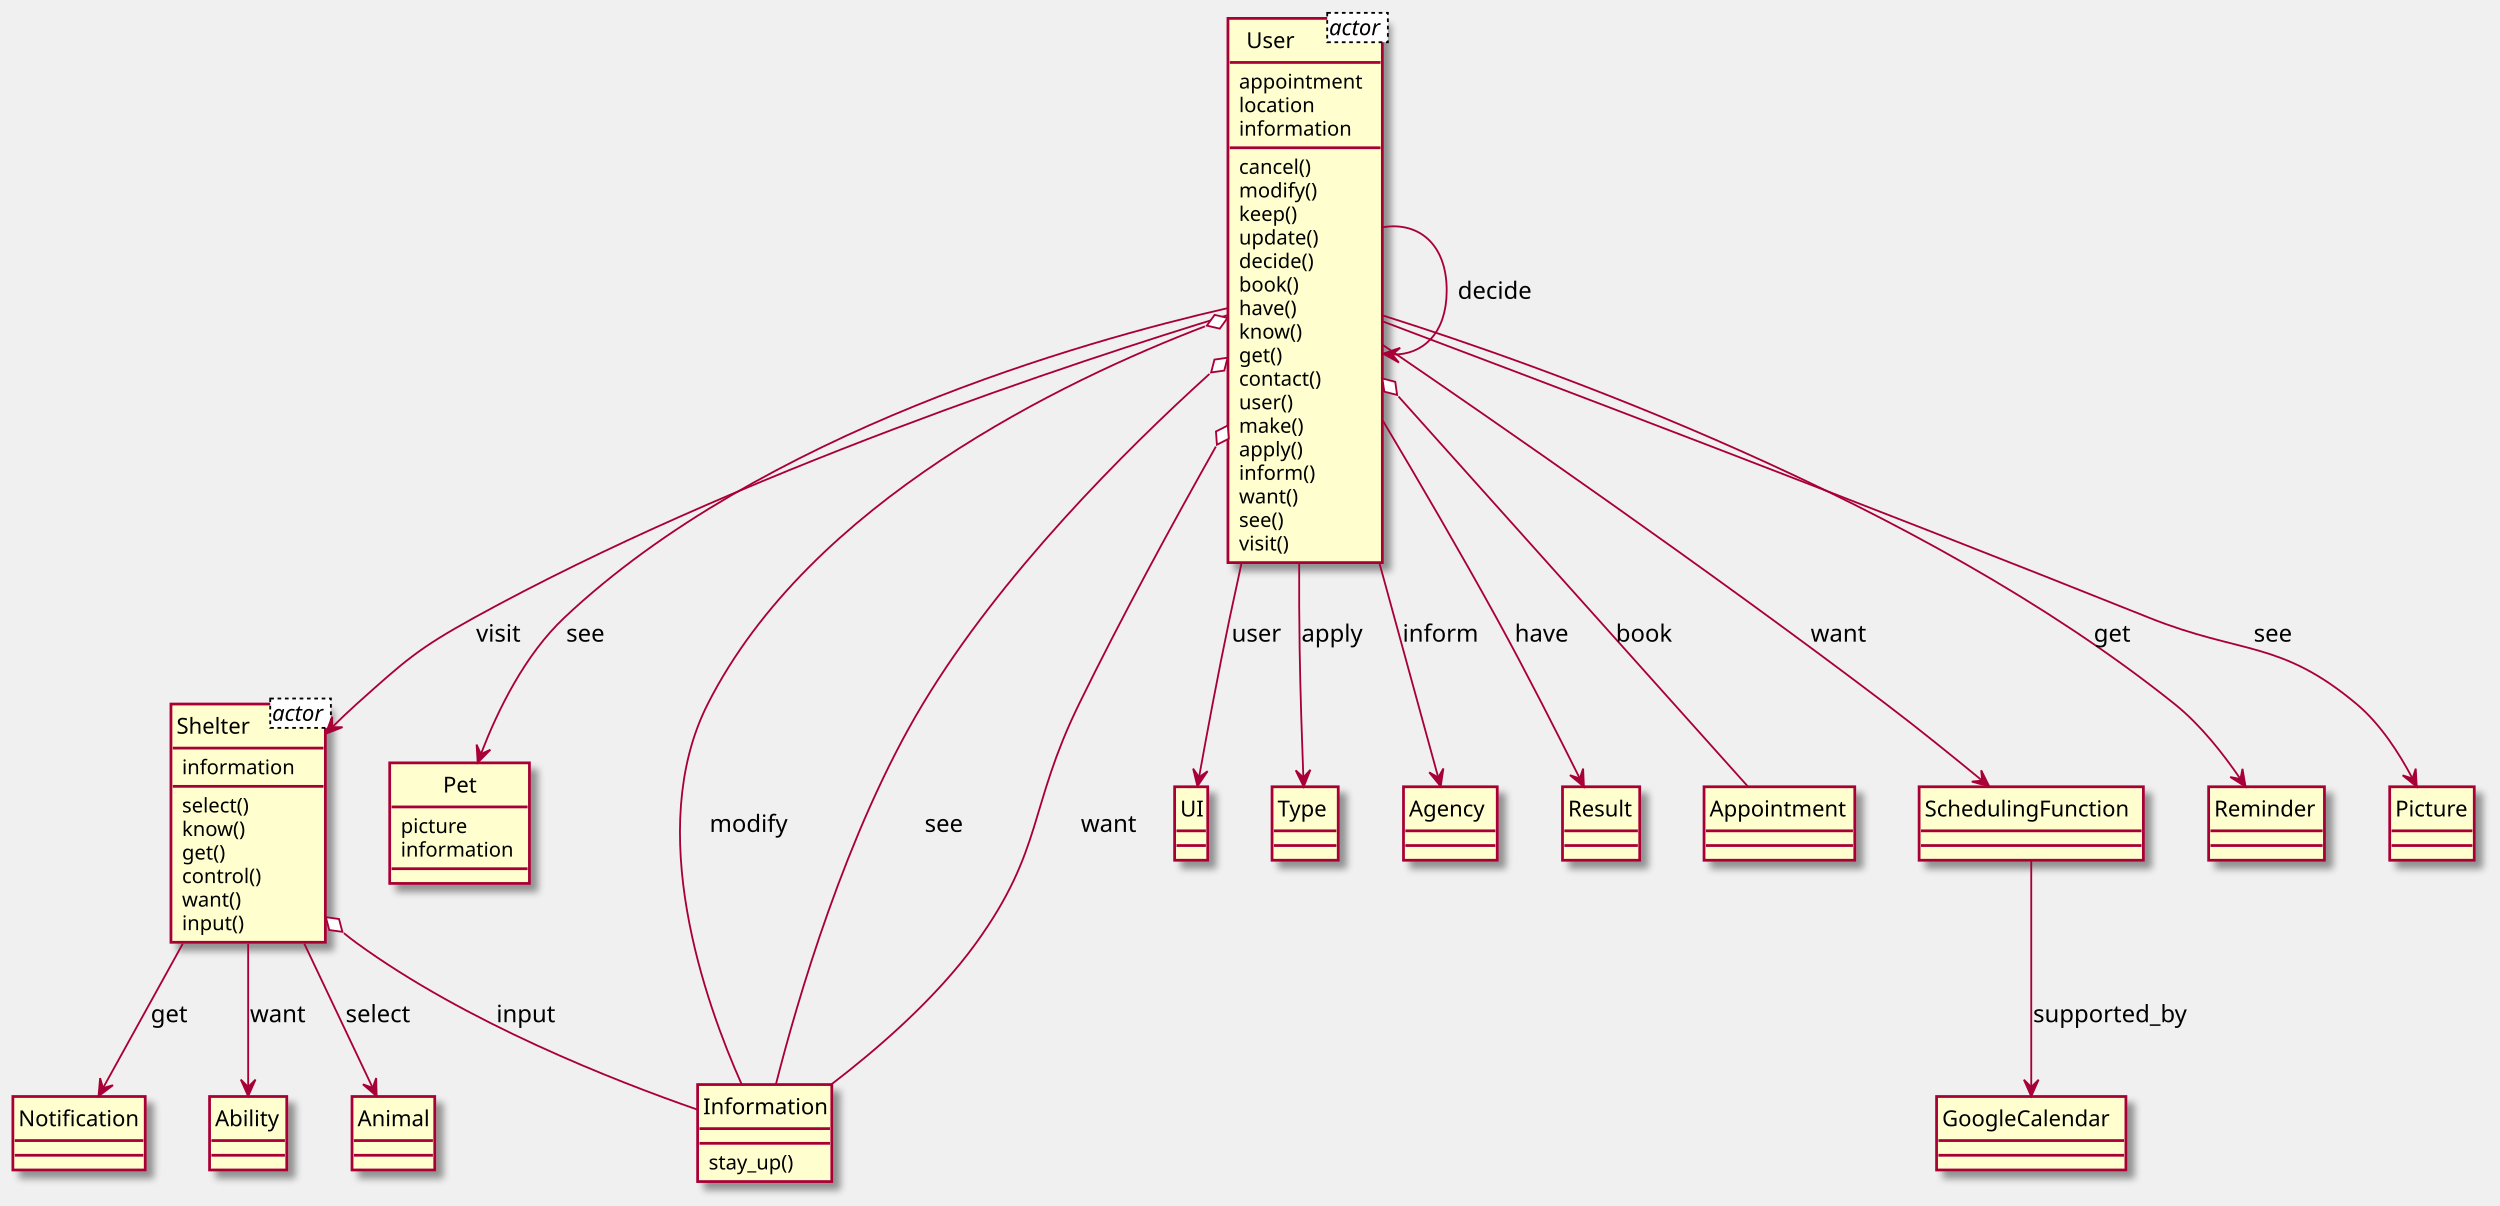
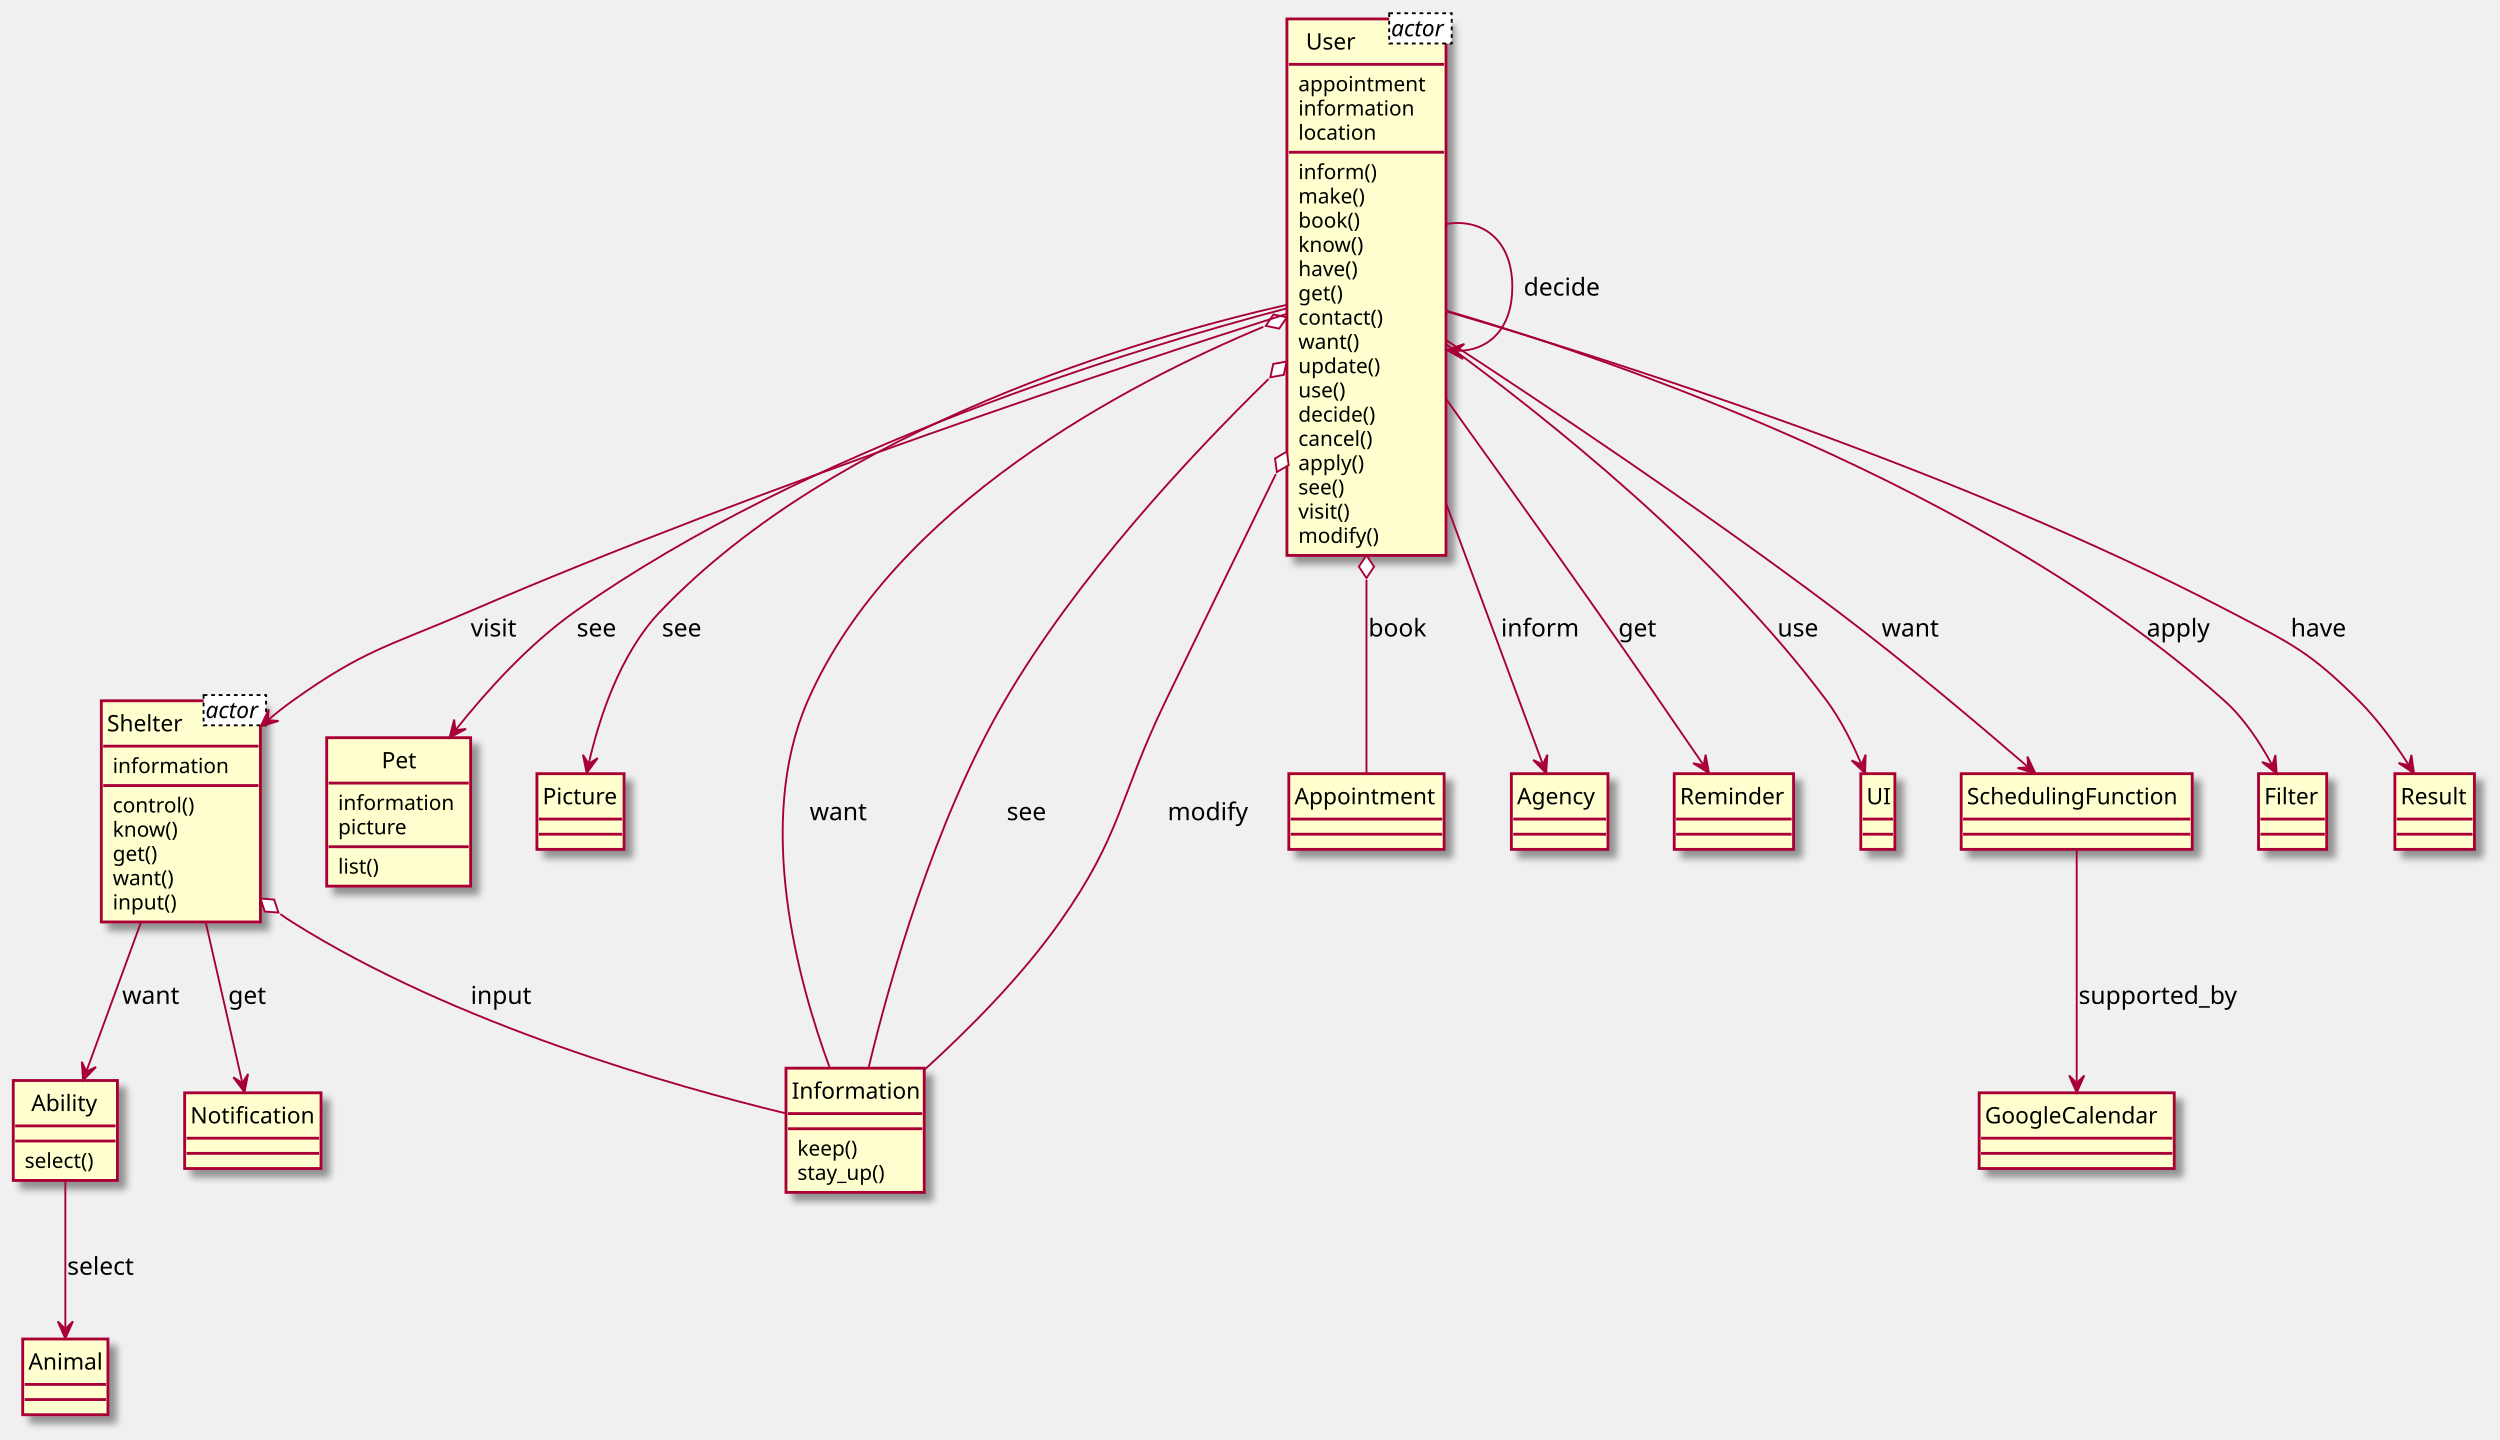
- <svg xmlns="http://www.w3.org/2000/svg" contentScriptType="application/ecmascript" contentStyleType="text/css" height="656px" preserveAspectRatio="none" style="width:1360px;height:656px;background:#FFFFFF;" version="1.1" viewBox="0 0 1360 656" width="1360px" zoomAndPan="magnify">
+ <svg xmlns="http://www.w3.org/2000/svg" contentScriptType="application/ecmascript" contentStyleType="text/css" height="760px" preserveAspectRatio="none" style="width:1320px;height:760px;background:#FFFFFF;" version="1.1" viewBox="0 0 1320 760" width="1320px" zoomAndPan="magnify">
  <defs>
-     <filter height="300%" id="f149f19pholn33" width="300%" x="-1" y="-1">
+     <filter height="300%" id="femc61c8u3gr9" width="300%" x="-1" y="-1">
      <feGaussianBlur result="blurOut" stdDeviation="2.0" />
      <feColorMatrix in="blurOut" result="blurOut2" type="matrix" values="0 0 0 0 0 0 0 0 0 0 0 0 0 0 0 0 0 0 .4 0" />
      <feOffset dx="4.0" dy="4.0" in="blurOut2" result="blurOut3" />
      <feBlend in="SourceGraphic" in2="blurOut3" mode="normal" />
    </filter>
  </defs>
  <g>
-     <rect codeLine="14" fill="#FEFECE" filter="url(#f149f19pholn33)" height="296.062" id="User" style="stroke:#A80036;stroke-width:1.5;" width="84" x="668" y="10" />
-     <text fill="#000000" font-family="sans-serif" font-size="12" lengthAdjust="spacing" textLength="29" x="678" y="26.139">User</text>
-     <rect fill="#FFFFFF" height="15.969" style="stroke:#000000;stroke-width:1.0;stroke-dasharray:2.0,2.0;" width="33" x="722" y="7" />
-     <text fill="#000000" font-family="sans-serif" font-size="12" font-style="italic" lengthAdjust="spacing" textLength="31" x="723" y="19.139">actor</text>
-     <line style="stroke:#A80036;stroke-width:1.5;" x1="669" x2="751" y1="33.969" y2="33.969" />
-     <text fill="#000000" font-family="sans-serif" font-size="11" lengthAdjust="spacing" textLength="72" x="674" y="48.179">appointment</text>
-     <text fill="#000000" font-family="sans-serif" font-size="11" lengthAdjust="spacing" textLength="44" x="674" y="60.984">location</text>
-     <text fill="#000000" font-family="sans-serif" font-size="11" lengthAdjust="spacing" textLength="64" x="674" y="73.789">information</text>
-     <line style="stroke:#A80036;stroke-width:1.5;" x1="669" x2="751" y1="80.383" y2="80.383" />
-     <text fill="#000000" font-family="sans-serif" font-size="11" lengthAdjust="spacing" textLength="45" x="674" y="94.593">cancel()</text>
-     <text fill="#000000" font-family="sans-serif" font-size="11" lengthAdjust="spacing" textLength="47" x="674" y="107.398">modify()</text>
-     <text fill="#000000" font-family="sans-serif" font-size="11" lengthAdjust="spacing" textLength="37" x="674" y="120.203">keep()</text>
-     <text fill="#000000" font-family="sans-serif" font-size="11" lengthAdjust="spacing" textLength="48" x="674" y="133.007">update()</text>
-     <text fill="#000000" font-family="sans-serif" font-size="11" lengthAdjust="spacing" textLength="47" x="674" y="145.812">decide()</text>
-     <text fill="#000000" font-family="sans-serif" font-size="11" lengthAdjust="spacing" textLength="35" x="674" y="158.617">book()</text>
-     <text fill="#000000" font-family="sans-serif" font-size="11" lengthAdjust="spacing" textLength="37" x="674" y="171.421">have()</text>
-     <text fill="#000000" font-family="sans-serif" font-size="11" lengthAdjust="spacing" textLength="37" x="674" y="184.226">know()</text>
-     <text fill="#000000" font-family="sans-serif" font-size="11" lengthAdjust="spacing" textLength="27" x="674" y="197.031">get()</text>
-     <text fill="#000000" font-family="sans-serif" font-size="11" lengthAdjust="spacing" textLength="49" x="674" y="209.835">contact()</text>
-     <text fill="#000000" font-family="sans-serif" font-size="11" lengthAdjust="spacing" textLength="33" x="674" y="222.64">user()</text>
-     <text fill="#000000" font-family="sans-serif" font-size="11" lengthAdjust="spacing" textLength="40" x="674" y="235.445">make()</text>
-     <text fill="#000000" font-family="sans-serif" font-size="11" lengthAdjust="spacing" textLength="39" x="674" y="248.25">apply()</text>
-     <text fill="#000000" font-family="sans-serif" font-size="11" lengthAdjust="spacing" textLength="44" x="674" y="261.054">inform()</text>
-     <text fill="#000000" font-family="sans-serif" font-size="11" lengthAdjust="spacing" textLength="35" x="674" y="273.859">want()</text>
-     <text fill="#000000" font-family="sans-serif" font-size="11" lengthAdjust="spacing" textLength="30" x="674" y="286.664">see()</text>
-     <text fill="#000000" font-family="sans-serif" font-size="11" lengthAdjust="spacing" textLength="31" x="674" y="299.468">visit()</text>
-     <rect codeLine="38" fill="#FEFECE" filter="url(#f149f19pholn33)" height="129.602" id="Shelter" style="stroke:#A80036;stroke-width:1.5;" width="84" x="93" y="383" />
-     <text fill="#000000" font-family="sans-serif" font-size="12" lengthAdjust="spacing" textLength="43" x="96" y="399.139">Shelter</text>
-     <rect fill="#FFFFFF" height="15.969" style="stroke:#000000;stroke-width:1.0;stroke-dasharray:2.0,2.0;" width="33" x="147" y="380" />
-     <text fill="#000000" font-family="sans-serif" font-size="12" font-style="italic" lengthAdjust="spacing" textLength="31" x="148" y="392.139">actor</text>
-     <line style="stroke:#A80036;stroke-width:1.5;" x1="94" x2="176" y1="406.969" y2="406.969" />
-     <text fill="#000000" font-family="sans-serif" font-size="11" lengthAdjust="spacing" textLength="64" x="99" y="421.179">information</text>
-     <line style="stroke:#A80036;stroke-width:1.5;" x1="94" x2="176" y1="427.773" y2="427.773" />
-     <text fill="#000000" font-family="sans-serif" font-size="11" lengthAdjust="spacing" textLength="43" x="99" y="441.984">select()</text>
-     <text fill="#000000" font-family="sans-serif" font-size="11" lengthAdjust="spacing" textLength="37" x="99" y="454.789">know()</text>
-     <text fill="#000000" font-family="sans-serif" font-size="11" lengthAdjust="spacing" textLength="27" x="99" y="467.593">get()</text>
-     <text fill="#000000" font-family="sans-serif" font-size="11" lengthAdjust="spacing" textLength="46" x="99" y="480.398">control()</text>
-     <text fill="#000000" font-family="sans-serif" font-size="11" lengthAdjust="spacing" textLength="35" x="99" y="493.203">want()</text>
-     <text fill="#000000" font-family="sans-serif" font-size="11" lengthAdjust="spacing" textLength="36" x="99" y="506.007">input()</text>
-     <rect codeLine="10" fill="#FEFECE" filter="url(#f149f19pholn33)" height="65.578" id="Pet" style="stroke:#A80036;stroke-width:1.5;" width="76" x="212" y="415" />
-     <text fill="#000000" font-family="sans-serif" font-size="12" lengthAdjust="spacing" textLength="18" x="241" y="431.139">Pet</text>
-     <line style="stroke:#A80036;stroke-width:1.5;" x1="213" x2="287" y1="438.969" y2="438.969" />
-     <text fill="#000000" font-family="sans-serif" font-size="11" lengthAdjust="spacing" textLength="39" x="218" y="453.179">picture</text>
-     <text fill="#000000" font-family="sans-serif" font-size="11" lengthAdjust="spacing" textLength="64" x="218" y="465.984">information</text>
-     <line style="stroke:#A80036;stroke-width:1.5;" x1="213" x2="287" y1="472.578" y2="472.578" />
-     <rect codeLine="33" fill="#FEFECE" filter="url(#f149f19pholn33)" height="52.773" id="Information" style="stroke:#A80036;stroke-width:1.5;" width="73" x="379.5" y="590" />
-     <text fill="#000000" font-family="sans-serif" font-size="12" lengthAdjust="spacing" textLength="67" x="382.5" y="606.139">Information</text>
-     <line style="stroke:#A80036;stroke-width:1.5;" x1="380.5" x2="451.5" y1="613.969" y2="613.969" />
-     <line style="stroke:#A80036;stroke-width:1.5;" x1="380.5" x2="451.5" y1="621.969" y2="621.969" />
-     <text fill="#000000" font-family="sans-serif" font-size="11" lengthAdjust="spacing" textLength="52" x="385.5" y="636.179">stay_up()</text>
-     <rect codeLine="36" fill="#FEFECE" filter="url(#f149f19pholn33)" height="39.969" id="UI" style="stroke:#A80036;stroke-width:1.5;" width="18" x="639" y="428" />
-     <text fill="#000000" font-family="sans-serif" font-size="12" lengthAdjust="spacing" textLength="12" x="642" y="444.139">UI</text>
-     <line style="stroke:#A80036;stroke-width:1.5;" x1="640" x2="656" y1="451.969" y2="451.969" />
-     <line style="stroke:#A80036;stroke-width:1.5;" x1="640" x2="656" y1="459.969" y2="459.969" />
-     <rect codeLine="46" fill="#FEFECE" filter="url(#f149f19pholn33)" height="39.969" id="Type" style="stroke:#A80036;stroke-width:1.5;" width="36" x="692" y="428" />
-     <text fill="#000000" font-family="sans-serif" font-size="12" lengthAdjust="spacing" textLength="30" x="695" y="444.139">Type</text>
-     <line style="stroke:#A80036;stroke-width:1.5;" x1="693" x2="727" y1="451.969" y2="451.969" />
-     <line style="stroke:#A80036;stroke-width:1.5;" x1="693" x2="727" y1="459.969" y2="459.969" />
-     <rect codeLine="48" fill="#FEFECE" filter="url(#f149f19pholn33)" height="39.969" id="Agency" style="stroke:#A80036;stroke-width:1.5;" width="51" x="763.5" y="428" />
-     <text fill="#000000" font-family="sans-serif" font-size="12" lengthAdjust="spacing" textLength="45" x="766.5" y="444.139">Agency</text>
-     <line style="stroke:#A80036;stroke-width:1.5;" x1="764.5" x2="813.5" y1="451.969" y2="451.969" />
-     <line style="stroke:#A80036;stroke-width:1.5;" x1="764.5" x2="813.5" y1="459.969" y2="459.969" />
-     <rect codeLine="50" fill="#FEFECE" filter="url(#f149f19pholn33)" height="39.969" id="Result" style="stroke:#A80036;stroke-width:1.5;" width="42" x="850" y="428" />
-     <text fill="#000000" font-family="sans-serif" font-size="12" lengthAdjust="spacing" textLength="36" x="853" y="444.139">Result</text>
-     <line style="stroke:#A80036;stroke-width:1.5;" x1="851" x2="891" y1="451.969" y2="451.969" />
-     <line style="stroke:#A80036;stroke-width:1.5;" x1="851" x2="891" y1="459.969" y2="459.969" />
-     <rect codeLine="52" fill="#FEFECE" filter="url(#f149f19pholn33)" height="39.969" id="Appointment" style="stroke:#A80036;stroke-width:1.5;" width="82" x="927" y="428" />
-     <text fill="#000000" font-family="sans-serif" font-size="12" lengthAdjust="spacing" textLength="76" x="930" y="444.139">Appointment</text>
-     <line style="stroke:#A80036;stroke-width:1.5;" x1="928" x2="1008" y1="451.969" y2="451.969" />
-     <line style="stroke:#A80036;stroke-width:1.5;" x1="928" x2="1008" y1="459.969" y2="459.969" />
-     <rect codeLine="54" fill="#FEFECE" filter="url(#f149f19pholn33)" height="39.969" id="Notification" style="stroke:#A80036;stroke-width:1.5;" width="72" x="7" y="596.5" />
-     <text fill="#000000" font-family="sans-serif" font-size="12" lengthAdjust="spacing" textLength="66" x="10" y="612.639">Notification</text>
-     <line style="stroke:#A80036;stroke-width:1.5;" x1="8" x2="78" y1="620.469" y2="620.469" />
-     <line style="stroke:#A80036;stroke-width:1.5;" x1="8" x2="78" y1="628.469" y2="628.469" />
-     <rect codeLine="56" fill="#FEFECE" filter="url(#f149f19pholn33)" height="39.969" id="SchedulingFunction" style="stroke:#A80036;stroke-width:1.5;" width="122" x="1044" y="428" />
-     <text fill="#000000" font-family="sans-serif" font-size="12" lengthAdjust="spacing" textLength="116" x="1047" y="444.139">SchedulingFunction</text>
-     <line style="stroke:#A80036;stroke-width:1.5;" x1="1045" x2="1165" y1="451.969" y2="451.969" />
-     <line style="stroke:#A80036;stroke-width:1.5;" x1="1045" x2="1165" y1="459.969" y2="459.969" />
-     <rect codeLine="58" fill="#FEFECE" filter="url(#f149f19pholn33)" height="39.969" id="Reminder" style="stroke:#A80036;stroke-width:1.5;" width="63" x="1201.5" y="428" />
-     <text fill="#000000" font-family="sans-serif" font-size="12" lengthAdjust="spacing" textLength="57" x="1204.5" y="444.139">Reminder</text>
-     <line style="stroke:#A80036;stroke-width:1.5;" x1="1202.5" x2="1263.5" y1="451.969" y2="451.969" />
-     <line style="stroke:#A80036;stroke-width:1.5;" x1="1202.5" x2="1263.5" y1="459.969" y2="459.969" />
-     <rect codeLine="60" fill="#FEFECE" filter="url(#f149f19pholn33)" height="39.969" id="Picture" style="stroke:#A80036;stroke-width:1.5;" width="46" x="1300" y="428" />
-     <text fill="#000000" font-family="sans-serif" font-size="12" lengthAdjust="spacing" textLength="40" x="1303" y="444.139">Picture</text>
-     <line style="stroke:#A80036;stroke-width:1.5;" x1="1301" x2="1345" y1="451.969" y2="451.969" />
-     <line style="stroke:#A80036;stroke-width:1.5;" x1="1301" x2="1345" y1="459.969" y2="459.969" />
-     <rect codeLine="62" fill="#FEFECE" filter="url(#f149f19pholn33)" height="39.969" id="Ability" style="stroke:#A80036;stroke-width:1.5;" width="42" x="114" y="596.5" />
-     <text fill="#000000" font-family="sans-serif" font-size="12" lengthAdjust="spacing" textLength="36" x="117" y="612.639">Ability</text>
-     <line style="stroke:#A80036;stroke-width:1.5;" x1="115" x2="155" y1="620.469" y2="620.469" />
-     <line style="stroke:#A80036;stroke-width:1.5;" x1="115" x2="155" y1="628.469" y2="628.469" />
-     <rect codeLine="64" fill="#FEFECE" filter="url(#f149f19pholn33)" height="39.969" id="Animal" style="stroke:#A80036;stroke-width:1.5;" width="45" x="191.5" y="596.5" />
-     <text fill="#000000" font-family="sans-serif" font-size="12" lengthAdjust="spacing" textLength="39" x="194.5" y="612.639">Animal</text>
-     <line style="stroke:#A80036;stroke-width:1.5;" x1="192.5" x2="235.5" y1="620.469" y2="620.469" />
-     <line style="stroke:#A80036;stroke-width:1.5;" x1="192.5" x2="235.5" y1="628.469" y2="628.469" />
-     <rect codeLine="66" fill="#FEFECE" filter="url(#f149f19pholn33)" height="39.969" id="GoogleCalendar" style="stroke:#A80036;stroke-width:1.5;" width="103" x="1053.5" y="596.5" />
-     <text fill="#000000" font-family="sans-serif" font-size="12" lengthAdjust="spacing" textLength="97" x="1056.5" y="612.639">GoogleCalendar</text>
-     <line style="stroke:#A80036;stroke-width:1.5;" x1="1054.5" x2="1155.5" y1="620.469" y2="620.469" />
-     <line style="stroke:#A80036;stroke-width:1.5;" x1="1054.5" x2="1155.5" y1="628.469" y2="628.469" />
-     <path codeLine="68" d="M675.428,306.187 C673.208,316.266 671.045,326.277 669,336 C662.759,365.673 656.397,399.99 652.336,422.519 " fill="none" id="User-to-UI" style="stroke:#A80036;stroke-width:1.0;" />
-     <polygon fill="#A80036" points="651.405,427.702,656.934,419.551,652.289,422.781,649.06,418.137,651.405,427.702" style="stroke:#A80036;stroke-width:1.0;" />
-     <text fill="#000000" font-family="sans-serif" font-size="13" lengthAdjust="spacing" textLength="28" x="670" y="349.067">user</text>
-     <path codeLine="69" d="M667.874,171.434 C585.988,196.469 400.847,257.343 258,336 C227.086,353.022 220.304,359.473 194,383 C189.6,386.935 185.169,391.16 180.819,395.494 " fill="none" id="User-to-Shelter" style="stroke:#A80036;stroke-width:1.0;" />
-     <polygon fill="#A80036" points="177.187,399.156,186.364,395.582,180.708,395.606,180.684,389.949,177.187,399.156" style="stroke:#A80036;stroke-width:1.0;" />
-     <text fill="#000000" font-family="sans-serif" font-size="13" lengthAdjust="spacing" textLength="26" x="259" y="349.067">visit</text>
-     <path codeLine="70" d="M752.369,123.604 C770.983,120.56 787,132.025 787,158 C787,181.539 773.845,193.163 757.524,192.87 " fill="none" id="User-to-User" style="stroke:#A80036;stroke-width:1.0;" />
-     <polygon fill="#A80036" points="752.369,192.396,760.966,197.202,757.348,192.853,761.697,189.236,752.369,192.396" style="stroke:#A80036;stroke-width:1.0;" />
-     <text fill="#000000" font-family="sans-serif" font-size="13" lengthAdjust="spacing" textLength="42" x="793" y="162.567">decide</text>
-     <path codeLine="71" d="M187.071,507.622 C189.354,509.501 191.667,511.302 194,513 C253.202,556.1 333.418,587.656 379.448,603.655 " fill="none" id="Shelter-backto-Information" style="stroke:#A80036;stroke-width:1.0;" />
-     <polygon fill="#FFFFFF" points="177.282,498.961,179.125,505.933,186.269,506.913,184.426,499.941,177.282,498.961" style="stroke:#A80036;stroke-width:1.0;" />
-     <text fill="#000000" font-family="sans-serif" font-size="13" lengthAdjust="spacing" textLength="32" x="270" y="556.067">input</text>
-     <path codeLine="72" d="M760.775,215.679 C819.442,281.168 912.79,385.37 950.925,427.94 " fill="none" id="User-backto-Appointment" style="stroke:#A80036;stroke-width:1.0;" />
-     <polygon fill="#FFFFFF" points="752.026,205.913,753.05,213.051,760.033,214.851,759.009,207.713,752.026,205.913" style="stroke:#A80036;stroke-width:1.0;" />
-     <text fill="#000000" font-family="sans-serif" font-size="13" lengthAdjust="spacing" textLength="31" x="879" y="349.067">book</text>
-     <path codeLine="73" d="M752.172,228.675 C771.455,261.062 794.334,300.242 814,336 C830.373,365.772 848.08,400.729 859.34,423.342 " fill="none" id="User-to-Result" style="stroke:#A80036;stroke-width:1.0;" />
-     <polygon fill="#A80036" points="861.642,427.973,861.217,418.133,859.416,423.496,854.054,421.695,861.642,427.973" style="stroke:#A80036;stroke-width:1.0;" />
-     <text fill="#000000" font-family="sans-serif" font-size="13" lengthAdjust="spacing" textLength="32" x="824" y="349.067">have</text>
-     <path codeLine="74" d="M99.43,513.373 C84.2,540.938 67.358,571.417 56.073,591.84 " fill="none" id="Shelter-to-Notification" style="stroke:#A80036;stroke-width:1.0;" />
-     <polygon fill="#A80036" points="53.611,596.296,61.465,590.353,56.029,591.92,54.463,586.484,53.611,596.296" style="stroke:#A80036;stroke-width:1.0;" />
-     <text fill="#000000" font-family="sans-serif" font-size="13" lengthAdjust="spacing" textLength="21" x="82" y="556.067">get</text>
-     <path codeLine="75" d="M752.023,187.516 C813.157,229.284 929.817,310.068 1026,383 C1043.61,396.355 1062.9,411.959 1078,424.415 " fill="none" id="User-to-SchedulingFunction" style="stroke:#A80036;stroke-width:1.0;" />
-     <polygon fill="#A80036" points="1082.15,427.841,1077.761,419.024,1078.296,424.656,1072.665,425.19,1082.15,427.841" style="stroke:#A80036;stroke-width:1.0;" />
-     <text fill="#000000" font-family="sans-serif" font-size="13" lengthAdjust="spacing" textLength="32" x="985" y="349.067">want</text>
-     <path codeLine="76" d="M655.478,177.534 C578.365,207.105 440.639,273.109 385,383 C350.326,451.483 383.523,545.171 403.439,589.815 " fill="none" id="User-backto-Information" style="stroke:#A80036;stroke-width:1.0;" />
-     <polygon fill="#FFFFFF" points="667.769,172.933,660.747,171.291,656.531,177.141,663.552,178.783,667.769,172.933" style="stroke:#A80036;stroke-width:1.0;" />
-     <text fill="#000000" font-family="sans-serif" font-size="13" lengthAdjust="spacing" textLength="45" x="386" y="452.567">modify</text>
-     <path codeLine="83" d="M657.912,203.461 C611.419,245.574 544.322,312.681 502,383 C460.278,452.323 433.455,545.217 422.149,589.675 " fill="none" id="User-backto-Information-1" style="stroke:#A80036;stroke-width:1.0;" />
-     <polygon fill="#FFFFFF" points="667.796,194.603,660.658,195.629,658.86,202.612,665.998,201.586,667.796,194.603" style="stroke:#A80036;stroke-width:1.0;" />
-     <text fill="#000000" font-family="sans-serif" font-size="13" lengthAdjust="spacing" textLength="23" x="503" y="452.567">see</text>
-     <path codeLine="85" d="M661.427,242.941 C637.977,284.571 610.009,335.905 587,383 C559.384,439.525 567.797,461.974 531,513 C509.177,543.261 476.99,570.979 452.214,589.939 " fill="none" id="User-backto-Information-2" style="stroke:#A80036;stroke-width:1.0;" />
-     <polygon fill="#FFFFFF" points="667.913,231.468,661.478,234.723,662.008,241.915,668.443,238.66,667.913,231.468" style="stroke:#A80036;stroke-width:1.0;" />
-     <text fill="#000000" font-family="sans-serif" font-size="13" lengthAdjust="spacing" textLength="32" x="588" y="452.567">want</text>
-     <path codeLine="77" d="M667.996,167.588 C588.462,185.774 414.257,235.05 307,336 C285.572,356.168 270.835,386.186 261.722,409.922 " fill="none" id="User-to-Pet" style="stroke:#A80036;stroke-width:1.0;" />
-     <polygon fill="#A80036" points="259.863,414.886,266.764,407.859,261.616,410.203,259.272,405.055,259.863,414.886" style="stroke:#A80036;stroke-width:1.0;" />
-     <text fill="#000000" font-family="sans-serif" font-size="13" lengthAdjust="spacing" textLength="23" x="308" y="349.067">see</text>
-     <path codeLine="78" d="M752.186,171.597 C839.522,199.166 1043.6,271.438 1183,383 C1197.14,394.319 1209.68,410.396 1218.67,423.605 " fill="none" id="User-to-Reminder" style="stroke:#A80036;stroke-width:1.0;" />
-     <polygon fill="#A80036" points="1221.58,427.963,1219.911,418.257,1218.804,423.804,1213.257,422.697,1221.58,427.963" style="stroke:#A80036;stroke-width:1.0;" />
-     <text fill="#000000" font-family="sans-serif" font-size="13" lengthAdjust="spacing" textLength="21" x="1139" y="349.067">get</text>
-     <path codeLine="79" d="M750.426,306.375 C762.811,351.526 775.075,396.234 782.343,422.731 " fill="none" id="User-to-Agency" style="stroke:#A80036;stroke-width:1.0;" />
-     <polygon fill="#A80036" points="783.729,427.783,785.205,418.045,782.406,422.961,777.49,420.162,783.729,427.783" style="stroke:#A80036;stroke-width:1.0;" />
-     <text fill="#000000" font-family="sans-serif" font-size="13" lengthAdjust="spacing" textLength="42" x="763" y="349.067">inform</text>
-     <path codeLine="80" d="M752.227,174.862 C833.281,205.402 1016.19,274.769 1169,336 C1219.49,356.231 1240.31,348.059 1282,383 C1294.97,393.871 1305.23,409.913 1312.25,423.215 " fill="none" id="User-to-Picture" style="stroke:#A80036;stroke-width:1.0;" />
-     <polygon fill="#A80036" points="1314.69,427.978,1314.155,418.144,1312.414,423.526,1307.032,421.785,1314.69,427.978" style="stroke:#A80036;stroke-width:1.0;" />
-     <text fill="#000000" font-family="sans-serif" font-size="13" lengthAdjust="spacing" textLength="23" x="1226" y="349.067">see</text>
-     <path codeLine="81" d="M135,513.373 C135,540.59 135,570.649 135,591.063 " fill="none" id="Shelter-to-Ability" style="stroke:#A80036;stroke-width:1.0;" />
-     <polygon fill="#A80036" points="135,596.296,139,587.296,135,591.296,131,587.296,135,596.296" style="stroke:#A80036;stroke-width:1.0;" />
-     <text fill="#000000" font-family="sans-serif" font-size="13" lengthAdjust="spacing" textLength="32" x="136" y="556.067">want</text>
-     <path codeLine="82" d="M165.543,513.373 C178.567,540.822 192.962,571.161 202.652,591.582 " fill="none" id="Shelter-to-Animal" style="stroke:#A80036;stroke-width:1.0;" />
-     <polygon fill="#A80036" points="204.888,596.296,204.643,586.45,202.744,591.779,197.416,589.88,204.888,596.296" style="stroke:#A80036;stroke-width:1.0;" />
-     <text fill="#000000" font-family="sans-serif" font-size="13" lengthAdjust="spacing" textLength="38" x="188" y="556.067">select</text>
-     <path codeLine="84" d="M1105,468.1 C1105,498.505 1105,557.878 1105,591.244 " fill="none" id="SchedulingFunction-to-GoogleCalendar" style="stroke:#A80036;stroke-width:1.0;" />
-     <polygon fill="#A80036" points="1105,596.367,1109,587.367,1105,591.367,1101,587.367,1105,596.367" style="stroke:#A80036;stroke-width:1.0;" />
-     <text fill="#000000" font-family="sans-serif" font-size="13" lengthAdjust="spacing" textLength="88" x="1106" y="556.067">supported_by</text>
-     <path codeLine="86" d="M706.753,306.236 C706.694,322.022 706.758,337.844 707,353 C707.379,376.727 708.294,403.81 709.015,422.791 " fill="none" id="User-to-Type" style="stroke:#A80036;stroke-width:1.0;" />
-     <polygon fill="#A80036" points="709.213,427.921,712.863,418.773,709.02,422.925,704.869,419.082,709.213,427.921" style="stroke:#A80036;stroke-width:1.0;" />
-     <text fill="#000000" font-family="sans-serif" font-size="13" lengthAdjust="spacing" textLength="35" x="708" y="349.067">apply</text>
+     <rect codeLine="15" fill="#FEFECE" filter="url(#femc61c8u3gr9)" height="283.258" id="User" style="stroke:#A80036;stroke-width:1.5;" width="84" x="679.5" y="10" />
+     <text fill="#000000" font-family="sans-serif" font-size="12" lengthAdjust="spacing" textLength="29" x="689.5" y="26.139">User</text>
+     <rect fill="#FFFFFF" height="15.969" style="stroke:#000000;stroke-width:1.0;stroke-dasharray:2.0,2.0;" width="33" x="733.5" y="7" />
+     <text fill="#000000" font-family="sans-serif" font-size="12" font-style="italic" lengthAdjust="spacing" textLength="31" x="734.5" y="19.139">actor</text>
+     <line style="stroke:#A80036;stroke-width:1.5;" x1="680.5" x2="762.5" y1="33.969" y2="33.969" />
+     <text fill="#000000" font-family="sans-serif" font-size="11" lengthAdjust="spacing" textLength="72" x="685.5" y="48.179">appointment</text>
+     <text fill="#000000" font-family="sans-serif" font-size="11" lengthAdjust="spacing" textLength="64" x="685.5" y="60.984">information</text>
+     <text fill="#000000" font-family="sans-serif" font-size="11" lengthAdjust="spacing" textLength="44" x="685.5" y="73.789">location</text>
+     <line style="stroke:#A80036;stroke-width:1.5;" x1="680.5" x2="762.5" y1="80.383" y2="80.383" />
+     <text fill="#000000" font-family="sans-serif" font-size="11" lengthAdjust="spacing" textLength="44" x="685.5" y="94.593">inform()</text>
+     <text fill="#000000" font-family="sans-serif" font-size="11" lengthAdjust="spacing" textLength="40" x="685.5" y="107.398">make()</text>
+     <text fill="#000000" font-family="sans-serif" font-size="11" lengthAdjust="spacing" textLength="35" x="685.5" y="120.203">book()</text>
+     <text fill="#000000" font-family="sans-serif" font-size="11" lengthAdjust="spacing" textLength="37" x="685.5" y="133.007">know()</text>
+     <text fill="#000000" font-family="sans-serif" font-size="11" lengthAdjust="spacing" textLength="37" x="685.5" y="145.812">have()</text>
+     <text fill="#000000" font-family="sans-serif" font-size="11" lengthAdjust="spacing" textLength="27" x="685.5" y="158.617">get()</text>
+     <text fill="#000000" font-family="sans-serif" font-size="11" lengthAdjust="spacing" textLength="49" x="685.5" y="171.421">contact()</text>
+     <text fill="#000000" font-family="sans-serif" font-size="11" lengthAdjust="spacing" textLength="35" x="685.5" y="184.226">want()</text>
+     <text fill="#000000" font-family="sans-serif" font-size="11" lengthAdjust="spacing" textLength="48" x="685.5" y="197.031">update()</text>
+     <text fill="#000000" font-family="sans-serif" font-size="11" lengthAdjust="spacing" textLength="29" x="685.5" y="209.835">use()</text>
+     <text fill="#000000" font-family="sans-serif" font-size="11" lengthAdjust="spacing" textLength="47" x="685.5" y="222.64">decide()</text>
+     <text fill="#000000" font-family="sans-serif" font-size="11" lengthAdjust="spacing" textLength="45" x="685.5" y="235.445">cancel()</text>
+     <text fill="#000000" font-family="sans-serif" font-size="11" lengthAdjust="spacing" textLength="39" x="685.5" y="248.25">apply()</text>
+     <text fill="#000000" font-family="sans-serif" font-size="11" lengthAdjust="spacing" textLength="30" x="685.5" y="261.054">see()</text>
+     <text fill="#000000" font-family="sans-serif" font-size="11" lengthAdjust="spacing" textLength="31" x="685.5" y="273.859">visit()</text>
+     <text fill="#000000" font-family="sans-serif" font-size="11" lengthAdjust="spacing" textLength="47" x="685.5" y="286.664">modify()</text>
+     <rect codeLine="39" fill="#FEFECE" filter="url(#femc61c8u3gr9)" height="116.797" id="Shelter" style="stroke:#A80036;stroke-width:1.5;" width="84" x="53.5" y="370" />
+     <text fill="#000000" font-family="sans-serif" font-size="12" lengthAdjust="spacing" textLength="43" x="56.5" y="386.139">Shelter</text>
+     <rect fill="#FFFFFF" height="15.969" style="stroke:#000000;stroke-width:1.0;stroke-dasharray:2.0,2.0;" width="33" x="107.5" y="367" />
+     <text fill="#000000" font-family="sans-serif" font-size="12" font-style="italic" lengthAdjust="spacing" textLength="31" x="108.5" y="379.139">actor</text>
+     <line style="stroke:#A80036;stroke-width:1.5;" x1="54.5" x2="136.5" y1="393.969" y2="393.969" />
+     <text fill="#000000" font-family="sans-serif" font-size="11" lengthAdjust="spacing" textLength="64" x="59.5" y="408.179">information</text>
+     <line style="stroke:#A80036;stroke-width:1.5;" x1="54.5" x2="136.5" y1="414.773" y2="414.773" />
+     <text fill="#000000" font-family="sans-serif" font-size="11" lengthAdjust="spacing" textLength="46" x="59.5" y="428.984">control()</text>
+     <text fill="#000000" font-family="sans-serif" font-size="11" lengthAdjust="spacing" textLength="37" x="59.5" y="441.789">know()</text>
+     <text fill="#000000" font-family="sans-serif" font-size="11" lengthAdjust="spacing" textLength="27" x="59.5" y="454.593">get()</text>
+     <text fill="#000000" font-family="sans-serif" font-size="11" lengthAdjust="spacing" textLength="35" x="59.5" y="467.398">want()</text>
+     <text fill="#000000" font-family="sans-serif" font-size="11" lengthAdjust="spacing" textLength="36" x="59.5" y="480.203">input()</text>
+     <rect codeLine="10" fill="#FEFECE" filter="url(#femc61c8u3gr9)" height="78.383" id="Pet" style="stroke:#A80036;stroke-width:1.5;" width="76" x="172.5" y="389.5" />
+     <text fill="#000000" font-family="sans-serif" font-size="12" lengthAdjust="spacing" textLength="18" x="201.5" y="405.639">Pet</text>
+     <line style="stroke:#A80036;stroke-width:1.5;" x1="173.5" x2="247.5" y1="413.469" y2="413.469" />
+     <text fill="#000000" font-family="sans-serif" font-size="11" lengthAdjust="spacing" textLength="64" x="178.5" y="427.679">information</text>
+     <text fill="#000000" font-family="sans-serif" font-size="11" lengthAdjust="spacing" textLength="39" x="178.5" y="440.484">picture</text>
+     <line style="stroke:#A80036;stroke-width:1.5;" x1="173.5" x2="247.5" y1="447.078" y2="447.078" />
+     <text fill="#000000" font-family="sans-serif" font-size="11" lengthAdjust="spacing" textLength="24" x="178.5" y="461.289">list()</text>
+     <rect codeLine="33" fill="#FEFECE" filter="url(#femc61c8u3gr9)" height="39.969" id="Picture" style="stroke:#A80036;stroke-width:1.5;" width="46" x="283.5" y="408.5" />
+     <text fill="#000000" font-family="sans-serif" font-size="12" lengthAdjust="spacing" textLength="40" x="286.5" y="424.639">Picture</text>
+     <line style="stroke:#A80036;stroke-width:1.5;" x1="284.5" x2="328.5" y1="432.469" y2="432.469" />
+     <line style="stroke:#A80036;stroke-width:1.5;" x1="284.5" x2="328.5" y1="440.469" y2="440.469" />
+     <rect codeLine="35" fill="#FEFECE" filter="url(#femc61c8u3gr9)" height="65.578" id="Information" style="stroke:#A80036;stroke-width:1.5;" width="73" x="415" y="564" />
+     <text fill="#000000" font-family="sans-serif" font-size="12" lengthAdjust="spacing" textLength="67" x="418" y="580.139">Information</text>
+     <line style="stroke:#A80036;stroke-width:1.5;" x1="416" x2="487" y1="587.969" y2="587.969" />
+     <line style="stroke:#A80036;stroke-width:1.5;" x1="416" x2="487" y1="595.969" y2="595.969" />
+     <text fill="#000000" font-family="sans-serif" font-size="11" lengthAdjust="spacing" textLength="37" x="421" y="610.179">keep()</text>
+     <text fill="#000000" font-family="sans-serif" font-size="11" lengthAdjust="spacing" textLength="52" x="421" y="622.984">stay_up()</text>
+     <rect codeLine="46" fill="#FEFECE" filter="url(#femc61c8u3gr9)" height="52.773" id="Ability" style="stroke:#A80036;stroke-width:1.5;" width="55" x="7" y="570.5" />
+     <text fill="#000000" font-family="sans-serif" font-size="12" lengthAdjust="spacing" textLength="36" x="16.5" y="586.639">Ability</text>
+     <line style="stroke:#A80036;stroke-width:1.5;" x1="8" x2="61" y1="594.469" y2="594.469" />
+     <line style="stroke:#A80036;stroke-width:1.5;" x1="8" x2="61" y1="602.469" y2="602.469" />
+     <text fill="#000000" font-family="sans-serif" font-size="11" lengthAdjust="spacing" textLength="43" x="13" y="616.679">select()</text>
+     <rect codeLine="49" fill="#FEFECE" filter="url(#femc61c8u3gr9)" height="39.969" id="Appointment" style="stroke:#A80036;stroke-width:1.5;" width="82" x="680.5" y="408.5" />
+     <text fill="#000000" font-family="sans-serif" font-size="12" lengthAdjust="spacing" textLength="76" x="683.5" y="424.639">Appointment</text>
+     <line style="stroke:#A80036;stroke-width:1.5;" x1="681.5" x2="761.5" y1="432.469" y2="432.469" />
+     <line style="stroke:#A80036;stroke-width:1.5;" x1="681.5" x2="761.5" y1="440.469" y2="440.469" />
+     <rect codeLine="51" fill="#FEFECE" filter="url(#femc61c8u3gr9)" height="39.969" id="Animal" style="stroke:#A80036;stroke-width:1.5;" width="45" x="12" y="707" />
+     <text fill="#000000" font-family="sans-serif" font-size="12" lengthAdjust="spacing" textLength="39" x="15" y="723.139">Animal</text>
+     <line style="stroke:#A80036;stroke-width:1.5;" x1="13" x2="56" y1="730.969" y2="730.969" />
+     <line style="stroke:#A80036;stroke-width:1.5;" x1="13" x2="56" y1="738.969" y2="738.969" />
+     <rect codeLine="53" fill="#FEFECE" filter="url(#femc61c8u3gr9)" height="39.969" id="Agency" style="stroke:#A80036;stroke-width:1.5;" width="51" x="798" y="408.5" />
+     <text fill="#000000" font-family="sans-serif" font-size="12" lengthAdjust="spacing" textLength="45" x="801" y="424.639">Agency</text>
+     <line style="stroke:#A80036;stroke-width:1.5;" x1="799" x2="848" y1="432.469" y2="432.469" />
+     <line style="stroke:#A80036;stroke-width:1.5;" x1="799" x2="848" y1="440.469" y2="440.469" />
+     <rect codeLine="55" fill="#FEFECE" filter="url(#femc61c8u3gr9)" height="39.969" id="Reminder" style="stroke:#A80036;stroke-width:1.5;" width="63" x="884" y="408.5" />
+     <text fill="#000000" font-family="sans-serif" font-size="12" lengthAdjust="spacing" textLength="57" x="887" y="424.639">Reminder</text>
+     <line style="stroke:#A80036;stroke-width:1.5;" x1="885" x2="946" y1="432.469" y2="432.469" />
+     <line style="stroke:#A80036;stroke-width:1.5;" x1="885" x2="946" y1="440.469" y2="440.469" />
+     <rect codeLine="57" fill="#FEFECE" filter="url(#femc61c8u3gr9)" height="39.969" id="UI" style="stroke:#A80036;stroke-width:1.5;" width="18" x="982.5" y="408.5" />
+     <text fill="#000000" font-family="sans-serif" font-size="12" lengthAdjust="spacing" textLength="12" x="985.5" y="424.639">UI</text>
+     <line style="stroke:#A80036;stroke-width:1.5;" x1="983.5" x2="999.5" y1="432.469" y2="432.469" />
+     <line style="stroke:#A80036;stroke-width:1.5;" x1="983.5" x2="999.5" y1="440.469" y2="440.469" />
+     <rect codeLine="59" fill="#FEFECE" filter="url(#femc61c8u3gr9)" height="39.969" id="SchedulingFunction" style="stroke:#A80036;stroke-width:1.5;" width="122" x="1035.5" y="408.5" />
+     <text fill="#000000" font-family="sans-serif" font-size="12" lengthAdjust="spacing" textLength="116" x="1038.5" y="424.639">SchedulingFunction</text>
+     <line style="stroke:#A80036;stroke-width:1.5;" x1="1036.5" x2="1156.5" y1="432.469" y2="432.469" />
+     <line style="stroke:#A80036;stroke-width:1.5;" x1="1036.5" x2="1156.5" y1="440.469" y2="440.469" />
+     <rect codeLine="61" fill="#FEFECE" filter="url(#femc61c8u3gr9)" height="39.969" id="Notification" style="stroke:#A80036;stroke-width:1.5;" width="72" x="97.5" y="577" />
+     <text fill="#000000" font-family="sans-serif" font-size="12" lengthAdjust="spacing" textLength="66" x="100.5" y="593.139">Notification</text>
+     <line style="stroke:#A80036;stroke-width:1.5;" x1="98.5" x2="168.5" y1="600.969" y2="600.969" />
+     <line style="stroke:#A80036;stroke-width:1.5;" x1="98.5" x2="168.5" y1="608.969" y2="608.969" />
+     <rect codeLine="63" fill="#FEFECE" filter="url(#femc61c8u3gr9)" height="39.969" id="Filter" style="stroke:#A80036;stroke-width:1.5;" width="36" x="1192.5" y="408.5" />
+     <text fill="#000000" font-family="sans-serif" font-size="12" lengthAdjust="spacing" textLength="30" x="1195.5" y="424.639">Filter</text>
+     <line style="stroke:#A80036;stroke-width:1.5;" x1="1193.5" x2="1227.5" y1="432.469" y2="432.469" />
+     <line style="stroke:#A80036;stroke-width:1.5;" x1="1193.5" x2="1227.5" y1="440.469" y2="440.469" />
+     <rect codeLine="65" fill="#FEFECE" filter="url(#femc61c8u3gr9)" height="39.969" id="Result" style="stroke:#A80036;stroke-width:1.5;" width="42" x="1264.5" y="408.5" />
+     <text fill="#000000" font-family="sans-serif" font-size="12" lengthAdjust="spacing" textLength="36" x="1267.5" y="424.639">Result</text>
+     <line style="stroke:#A80036;stroke-width:1.5;" x1="1265.5" x2="1305.5" y1="432.469" y2="432.469" />
+     <line style="stroke:#A80036;stroke-width:1.5;" x1="1265.5" x2="1305.5" y1="440.469" y2="440.469" />
+     <rect codeLine="67" fill="#FEFECE" filter="url(#femc61c8u3gr9)" height="39.969" id="GoogleCalendar" style="stroke:#A80036;stroke-width:1.5;" width="103" x="1045" y="577" />
+     <text fill="#000000" font-family="sans-serif" font-size="12" lengthAdjust="spacing" textLength="97" x="1048" y="593.139">GoogleCalendar</text>
+     <line style="stroke:#A80036;stroke-width:1.5;" x1="1046" x2="1147" y1="600.969" y2="600.969" />
+     <line style="stroke:#A80036;stroke-width:1.5;" x1="1046" x2="1147" y1="608.969" y2="608.969" />
+     <path codeLine="69" d="M679.226,162.852 C600.06,183.658 426.37,236.128 303.5,323 C279.424,340.022 257.268,364.402 240.625,385.332 " fill="none" id="User-to-Pet" style="stroke:#A80036;stroke-width:1.0;" />
+     <polygon fill="#A80036" points="237.371,389.469,246.079,384.868,240.462,385.539,239.792,379.922,237.371,389.469" style="stroke:#A80036;stroke-width:1.0;" />
+     <text fill="#000000" font-family="sans-serif" font-size="13" lengthAdjust="spacing" textLength="23" x="304.5" y="336.067">see</text>
+     <path codeLine="70" d="M667.042,172.566 C594.93,202.621 471.622,267.055 426.5,370 C398.292,434.356 421.397,518.479 438.096,563.767 " fill="none" id="User-backto-Information" style="stroke:#A80036;stroke-width:1.0;" />
+     <polygon fill="#FFFFFF" points="679.449,167.523,672.384,166.077,668.332,172.042,675.397,173.488,679.449,167.523" style="stroke:#A80036;stroke-width:1.0;" />
+     <text fill="#000000" font-family="sans-serif" font-size="13" lengthAdjust="spacing" textLength="32" x="427.5" y="433.067">want</text>
+     <path codeLine="72" d="M669.782,200.148 C627.414,241.563 568.463,304.977 530.5,370 C493.198,433.892 469.576,518.196 458.644,563.637 " fill="none" id="User-backto-Information-1" style="stroke:#A80036;stroke-width:1.0;" />
+     <polygon fill="#FFFFFF" points="679.363,190.88,672.269,192.176,670.738,199.223,677.831,197.927,679.363,190.88" style="stroke:#A80036;stroke-width:1.0;" />
+     <text fill="#000000" font-family="sans-serif" font-size="13" lengthAdjust="spacing" textLength="23" x="531.5" y="433.067">see</text>
+     <path codeLine="83" d="M673.622,250.367 C655.372,287.769 634.417,330.834 615.5,370 C590.427,421.912 592.695,439.867 559.5,487 C539.099,515.967 510.745,544.256 488.209,564.753 " fill="none" id="User-backto-Information-2" style="stroke:#A80036;stroke-width:1.0;" />
+     <polygon fill="#FFFFFF" points="679.446,238.434,673.22,242.072,674.183,249.218,680.409,245.581,679.446,238.434" style="stroke:#A80036;stroke-width:1.0;" />
+     <text fill="#000000" font-family="sans-serif" font-size="13" lengthAdjust="spacing" textLength="45" x="616.5" y="433.067">modify</text>
+     <path codeLine="71" d="M148.018,482.629 C150.158,484.164 152.322,485.628 154.5,487 C240.011,540.866 356.031,573.609 414.528,587.766 " fill="none" id="Shelter-backto-Information" style="stroke:#A80036;stroke-width:1.0;" />
+     <polygon fill="#FFFFFF" points="137.551,474.447,139.814,481.294,147.005,481.838,144.742,474.991,137.551,474.447" style="stroke:#A80036;stroke-width:1.0;" />
+     <text fill="#000000" font-family="sans-serif" font-size="13" lengthAdjust="spacing" textLength="32" x="248.5" y="530.067">input</text>
+     <path codeLine="73" d="M763.576,265.941 C782.537,317.061 803.196,372.76 814.627,403.578 " fill="none" id="User-to-Agency" style="stroke:#A80036;stroke-width:1.0;" />
+     <polygon fill="#A80036" points="816.381,408.306,817,398.477,814.641,403.618,809.5,401.26,816.381,408.306" style="stroke:#A80036;stroke-width:1.0;" />
+     <text fill="#000000" font-family="sans-serif" font-size="13" lengthAdjust="spacing" textLength="42" x="792.5" y="336.067">inform</text>
+     <path codeLine="74" d="M763.541,210.712 C787.179,243.578 817.145,285.467 843.5,323 C862.885,350.606 884.837,382.571 899.351,403.806 " fill="none" id="User-to-Reminder" style="stroke:#A80036;stroke-width:1.0;" />
+     <polygon fill="#A80036" points="902.332,408.169,900.559,398.481,899.512,404.04,893.953,402.993,902.332,408.169" style="stroke:#A80036;stroke-width:1.0;" />
+     <text fill="#000000" font-family="sans-serif" font-size="13" lengthAdjust="spacing" textLength="21" x="854.5" y="336.067">get</text>
+     <path codeLine="75" d="M763.58,181.818 C816.126,220.137 906.185,291.654 964.5,370 C972.038,380.127 978.233,392.694 982.779,403.494 " fill="none" id="User-to-UI" style="stroke:#A80036;stroke-width:1.0;" />
+     <polygon fill="#A80036" points="984.751,408.317,985.046,398.473,982.858,403.689,977.641,401.502,984.751,408.317" style="stroke:#A80036;stroke-width:1.0;" />
+     <text fill="#000000" font-family="sans-serif" font-size="13" lengthAdjust="spacing" textLength="23" x="938.5" y="336.067">use</text>
+     <path codeLine="76" d="M34.5,623.595 C34.5,646.289 34.5,679.207 34.5,701.548 " fill="none" id="Ability-to-Animal" style="stroke:#A80036;stroke-width:1.0;" />
+     <polygon fill="#A80036" points="34.5,706.707,38.5,697.707,34.5,701.707,30.5,697.707,34.5,706.707" style="stroke:#A80036;stroke-width:1.0;" />
+     <text fill="#000000" font-family="sans-serif" font-size="13" lengthAdjust="spacing" textLength="38" x="35.5" y="673.067">select</text>
+     <path codeLine="77" d="M763.738,179.713 C813.944,212.447 899.82,269.669 970.5,323 C1006.246,349.972 1045.72,383.331 1070.8,404.996 " fill="none" id="User-to-SchedulingFunction" style="stroke:#A80036;stroke-width:1.0;" />
+     <polygon fill="#A80036" points="1074.69,408.37,1070.501,399.457,1070.909,405.099,1065.267,405.507,1074.69,408.37" style="stroke:#A80036;stroke-width:1.0;" />
+     <text fill="#000000" font-family="sans-serif" font-size="13" lengthAdjust="spacing" textLength="32" x="993.5" y="336.067">want</text>
+     <path codeLine="78" d="M108.684,487.266 C115.273,516.135 122.894,549.528 127.933,571.61 " fill="none" id="Shelter-to-Notification" style="stroke:#A80036;stroke-width:1.0;" />
+     <polygon fill="#A80036" points="129.094,576.694,130.99,567.029,127.981,571.819,123.191,568.81,129.094,576.694" style="stroke:#A80036;stroke-width:1.0;" />
+     <text fill="#000000" font-family="sans-serif" font-size="13" lengthAdjust="spacing" textLength="21" x="120.5" y="530.067">get</text>
+     <path codeLine="79" d="M721.5,306.244 C721.5,347.106 721.5,386.027 721.5,408.299 " fill="none" id="User-backto-Appointment" style="stroke:#A80036;stroke-width:1.0;" />
+     <polygon fill="#FFFFFF" points="721.5,293.222,717.5,299.222,721.5,305.222,725.5,299.222,721.5,293.222" style="stroke:#A80036;stroke-width:1.0;" />
+     <text fill="#000000" font-family="sans-serif" font-size="13" lengthAdjust="spacing" textLength="31" x="722.5" y="336.067">book</text>
+     <path codeLine="80" d="M1096.5,448.6 C1096.5,479.005 1096.5,538.378 1096.5,571.744 " fill="none" id="SchedulingFunction-to-GoogleCalendar" style="stroke:#A80036;stroke-width:1.0;" />
+     <polygon fill="#A80036" points="1096.5,576.867,1100.5,567.867,1096.5,571.867,1092.5,567.867,1096.5,576.867" style="stroke:#A80036;stroke-width:1.0;" />
+     <text fill="#000000" font-family="sans-serif" font-size="13" lengthAdjust="spacing" textLength="88" x="1097.5" y="530.067">supported_by</text>
+     <path codeLine="81" d="M763.869,118.213 C782.483,115.268 798.5,126.363 798.5,151.5 C798.5,174.28 785.345,185.528 769.024,185.245 " fill="none" id="User-to-User" style="stroke:#A80036;stroke-width:1.0;" />
+     <polygon fill="#A80036" points="763.869,184.787,772.479,189.569,768.849,185.23,773.188,181.6,763.869,184.787" style="stroke:#A80036;stroke-width:1.0;" />
+     <text fill="#000000" font-family="sans-serif" font-size="13" lengthAdjust="spacing" textLength="42" x="804.5" y="156.067">decide</text>
+     <path codeLine="82" d="M763.809,164.057 C849.711,189.253 1047.19,256.177 1174.5,370 C1184.95,379.342 1193.46,392.423 1199.58,403.749 " fill="none" id="User-to-Filter" style="stroke:#A80036;stroke-width:1.0;" />
+     <polygon fill="#A80036" points="1202.06,408.479,1201.432,398.65,1199.742,404.049,1194.343,402.359,1202.06,408.479" style="stroke:#A80036;stroke-width:1.0;" />
+     <text fill="#000000" font-family="sans-serif" font-size="13" lengthAdjust="spacing" textLength="35" x="1133.5" y="336.067">apply</text>
+     <path codeLine="84" d="M679.303,165.747 C595.682,192.42 403.527,255.812 247.5,323 C204.964,341.317 192.186,343.082 154.5,370 C150.134,373.119 145.78,376.558 141.529,380.158 " fill="none" id="User-to-Shelter" style="stroke:#A80036;stroke-width:1.0;" />
+     <polygon fill="#A80036" points="137.656,383.503,147.082,380.647,141.44,380.235,141.852,374.593,137.656,383.503" style="stroke:#A80036;stroke-width:1.0;" />
+     <text fill="#000000" font-family="sans-serif" font-size="13" lengthAdjust="spacing" textLength="26" x="248.5" y="336.067">visit</text>
+     <path codeLine="85" d="M679.433,160.935 C603.392,178.255 442.274,224.752 348.5,323 C327.163,345.355 316.164,379.937 310.87,403.128 " fill="none" id="User-to-Picture" style="stroke:#A80036;stroke-width:1.0;" />
+     <polygon fill="#A80036" points="309.765,408.185,315.596,400.248,310.834,403.3,307.781,398.538,309.765,408.185" style="stroke:#A80036;stroke-width:1.0;" />
+     <text fill="#000000" font-family="sans-serif" font-size="13" lengthAdjust="spacing" textLength="23" x="349.5" y="336.067">see</text>
+     <path codeLine="86" d="M763.527,164.394 C845.711,188.47 1032.35,247.193 1177.5,323 C1210.07,340.007 1219.48,344.061 1245.5,370 C1255.61,380.081 1264.86,393.01 1271.91,404.055 " fill="none" id="User-to-Result" style="stroke:#A80036;stroke-width:1.0;" />
+     <polygon fill="#A80036" points="1274.6,408.342,1273.213,398.591,1271.946,404.104,1266.433,402.837,1274.6,408.342" style="stroke:#A80036;stroke-width:1.0;" />
+     <text fill="#000000" font-family="sans-serif" font-size="13" lengthAdjust="spacing" textLength="32" x="1209.5" y="336.067">have</text>
+     <path codeLine="87" d="M74.336,487.266 C64.675,513.637 53.63,543.783 45.625,565.634 " fill="none" id="Shelter-to-Ability" style="stroke:#A80036;stroke-width:1.0;" />
+     <polygon fill="#A80036" points="43.863,570.444,50.715,563.369,45.583,565.749,43.203,560.617,43.863,570.444" style="stroke:#A80036;stroke-width:1.0;" />
+     <text fill="#000000" font-family="sans-serif" font-size="13" lengthAdjust="spacing" textLength="32" x="64.5" y="530.067">want</text>
  </g>
</svg>
